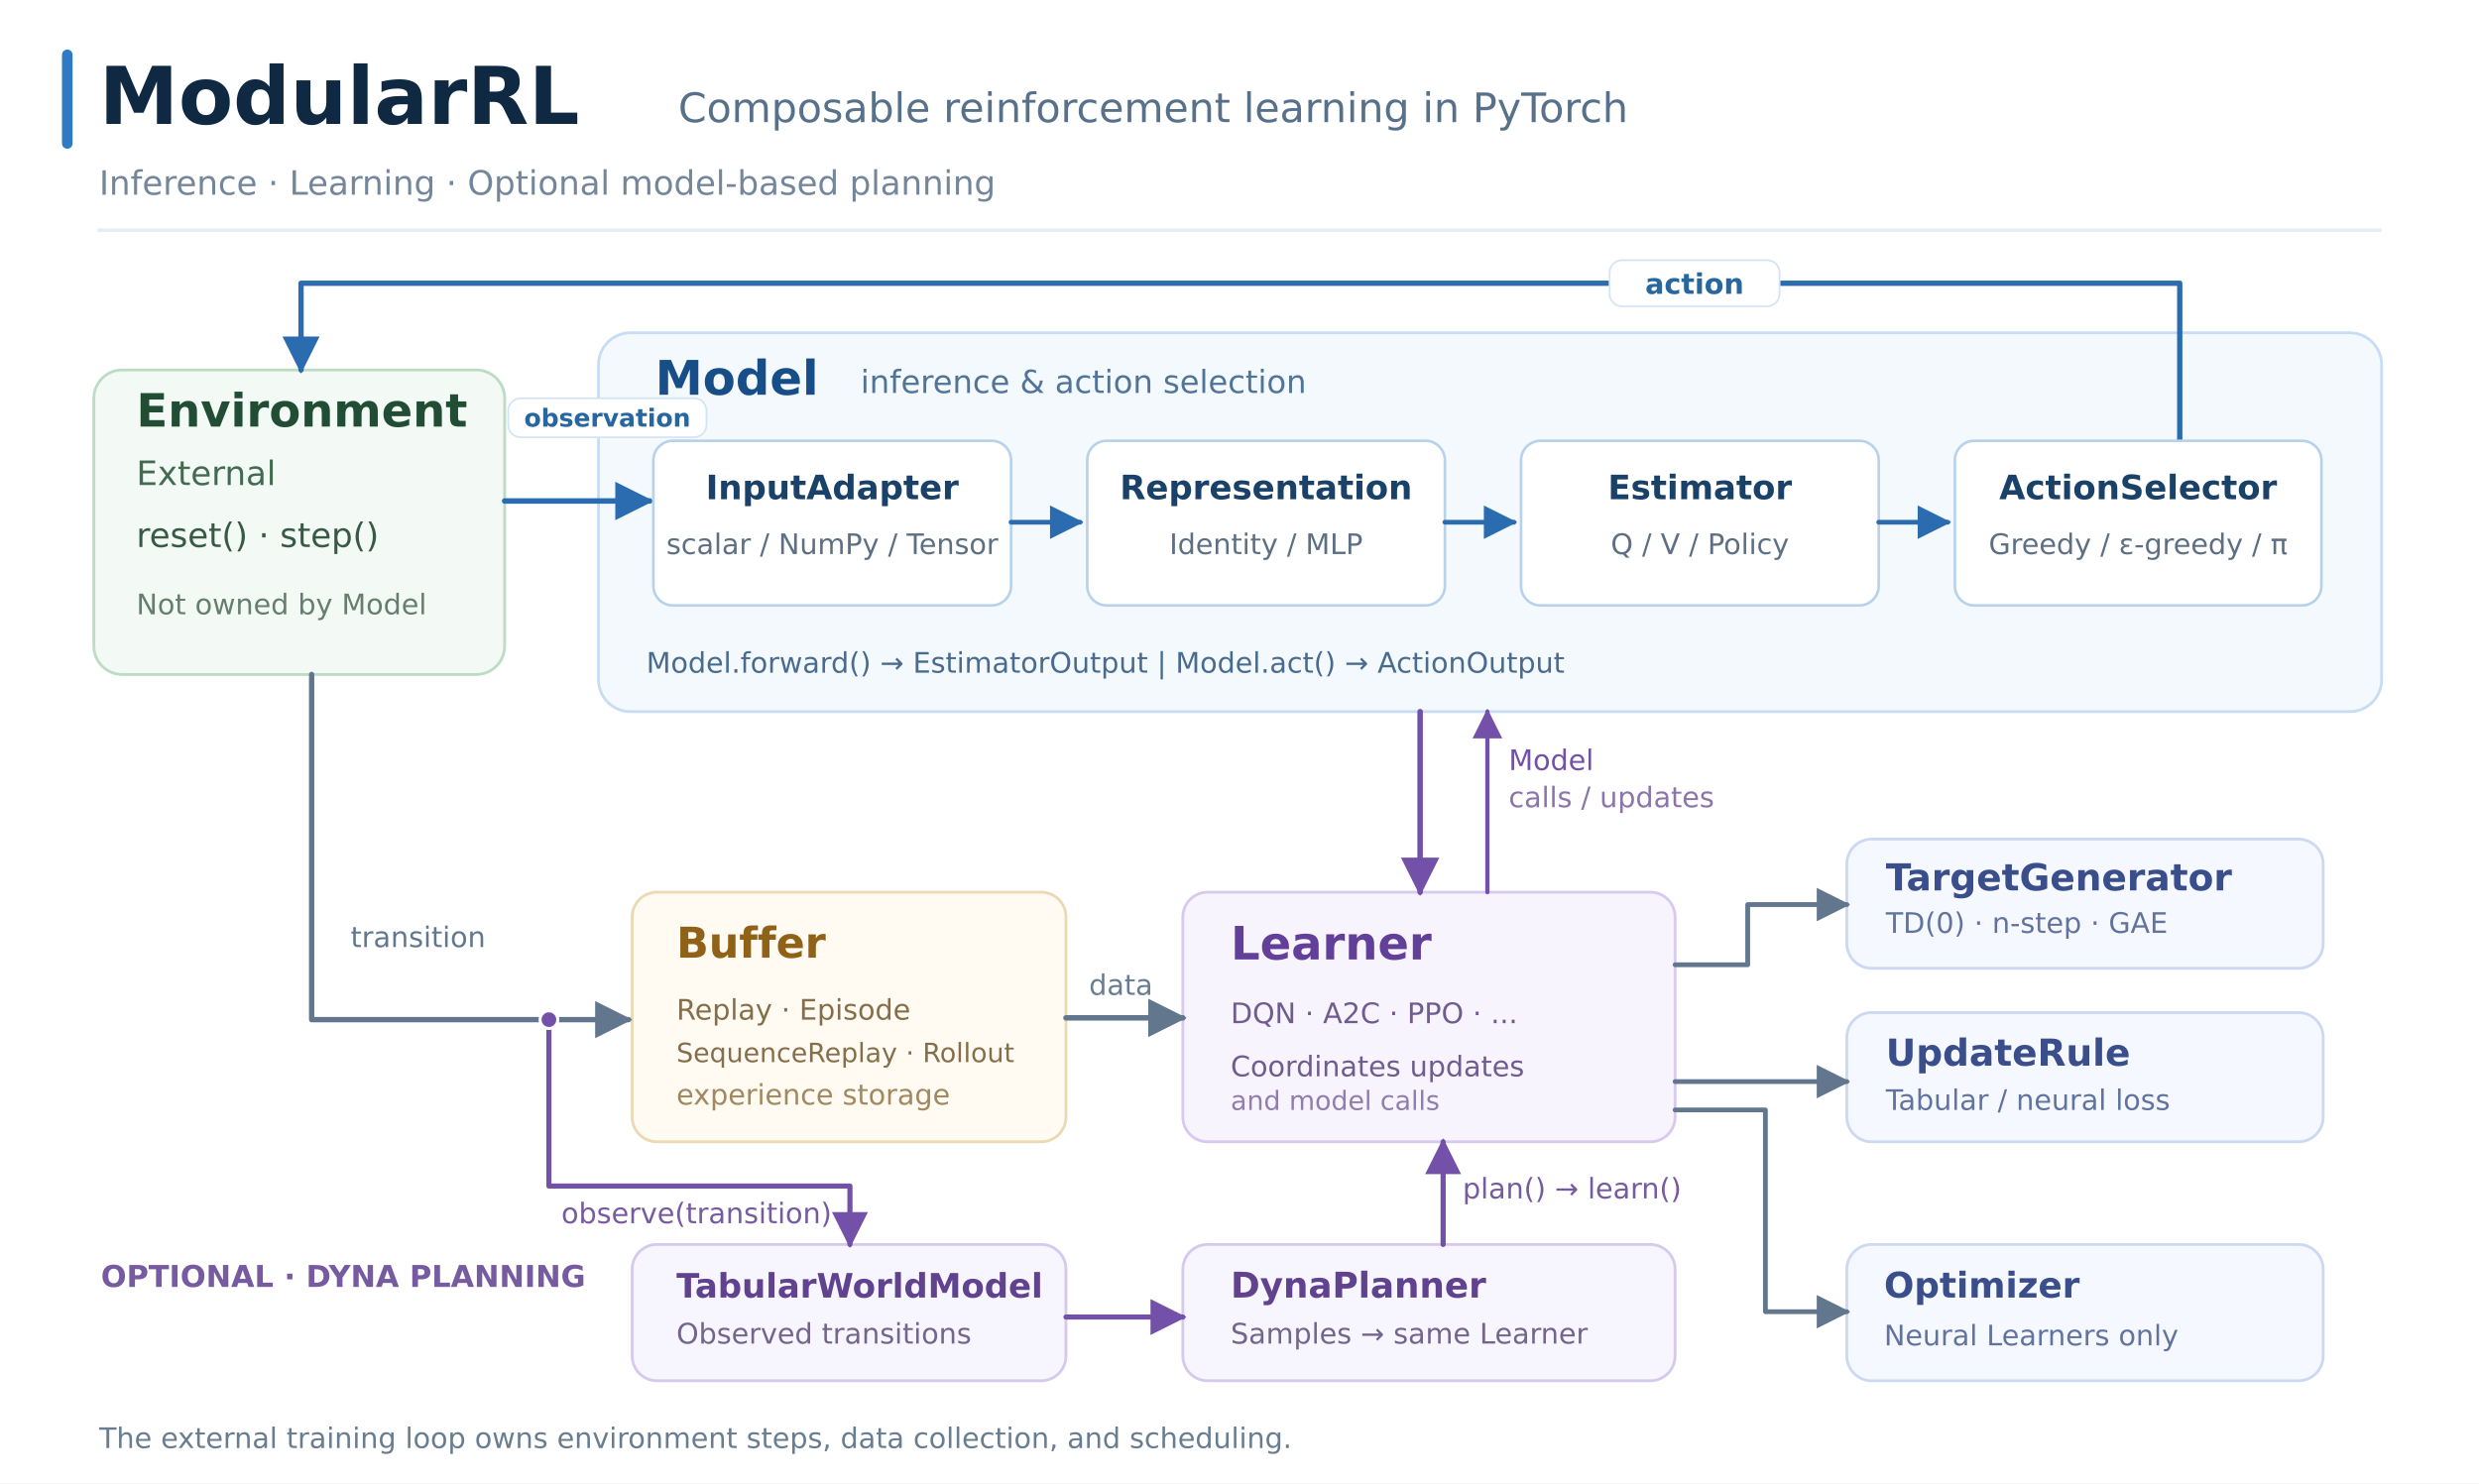
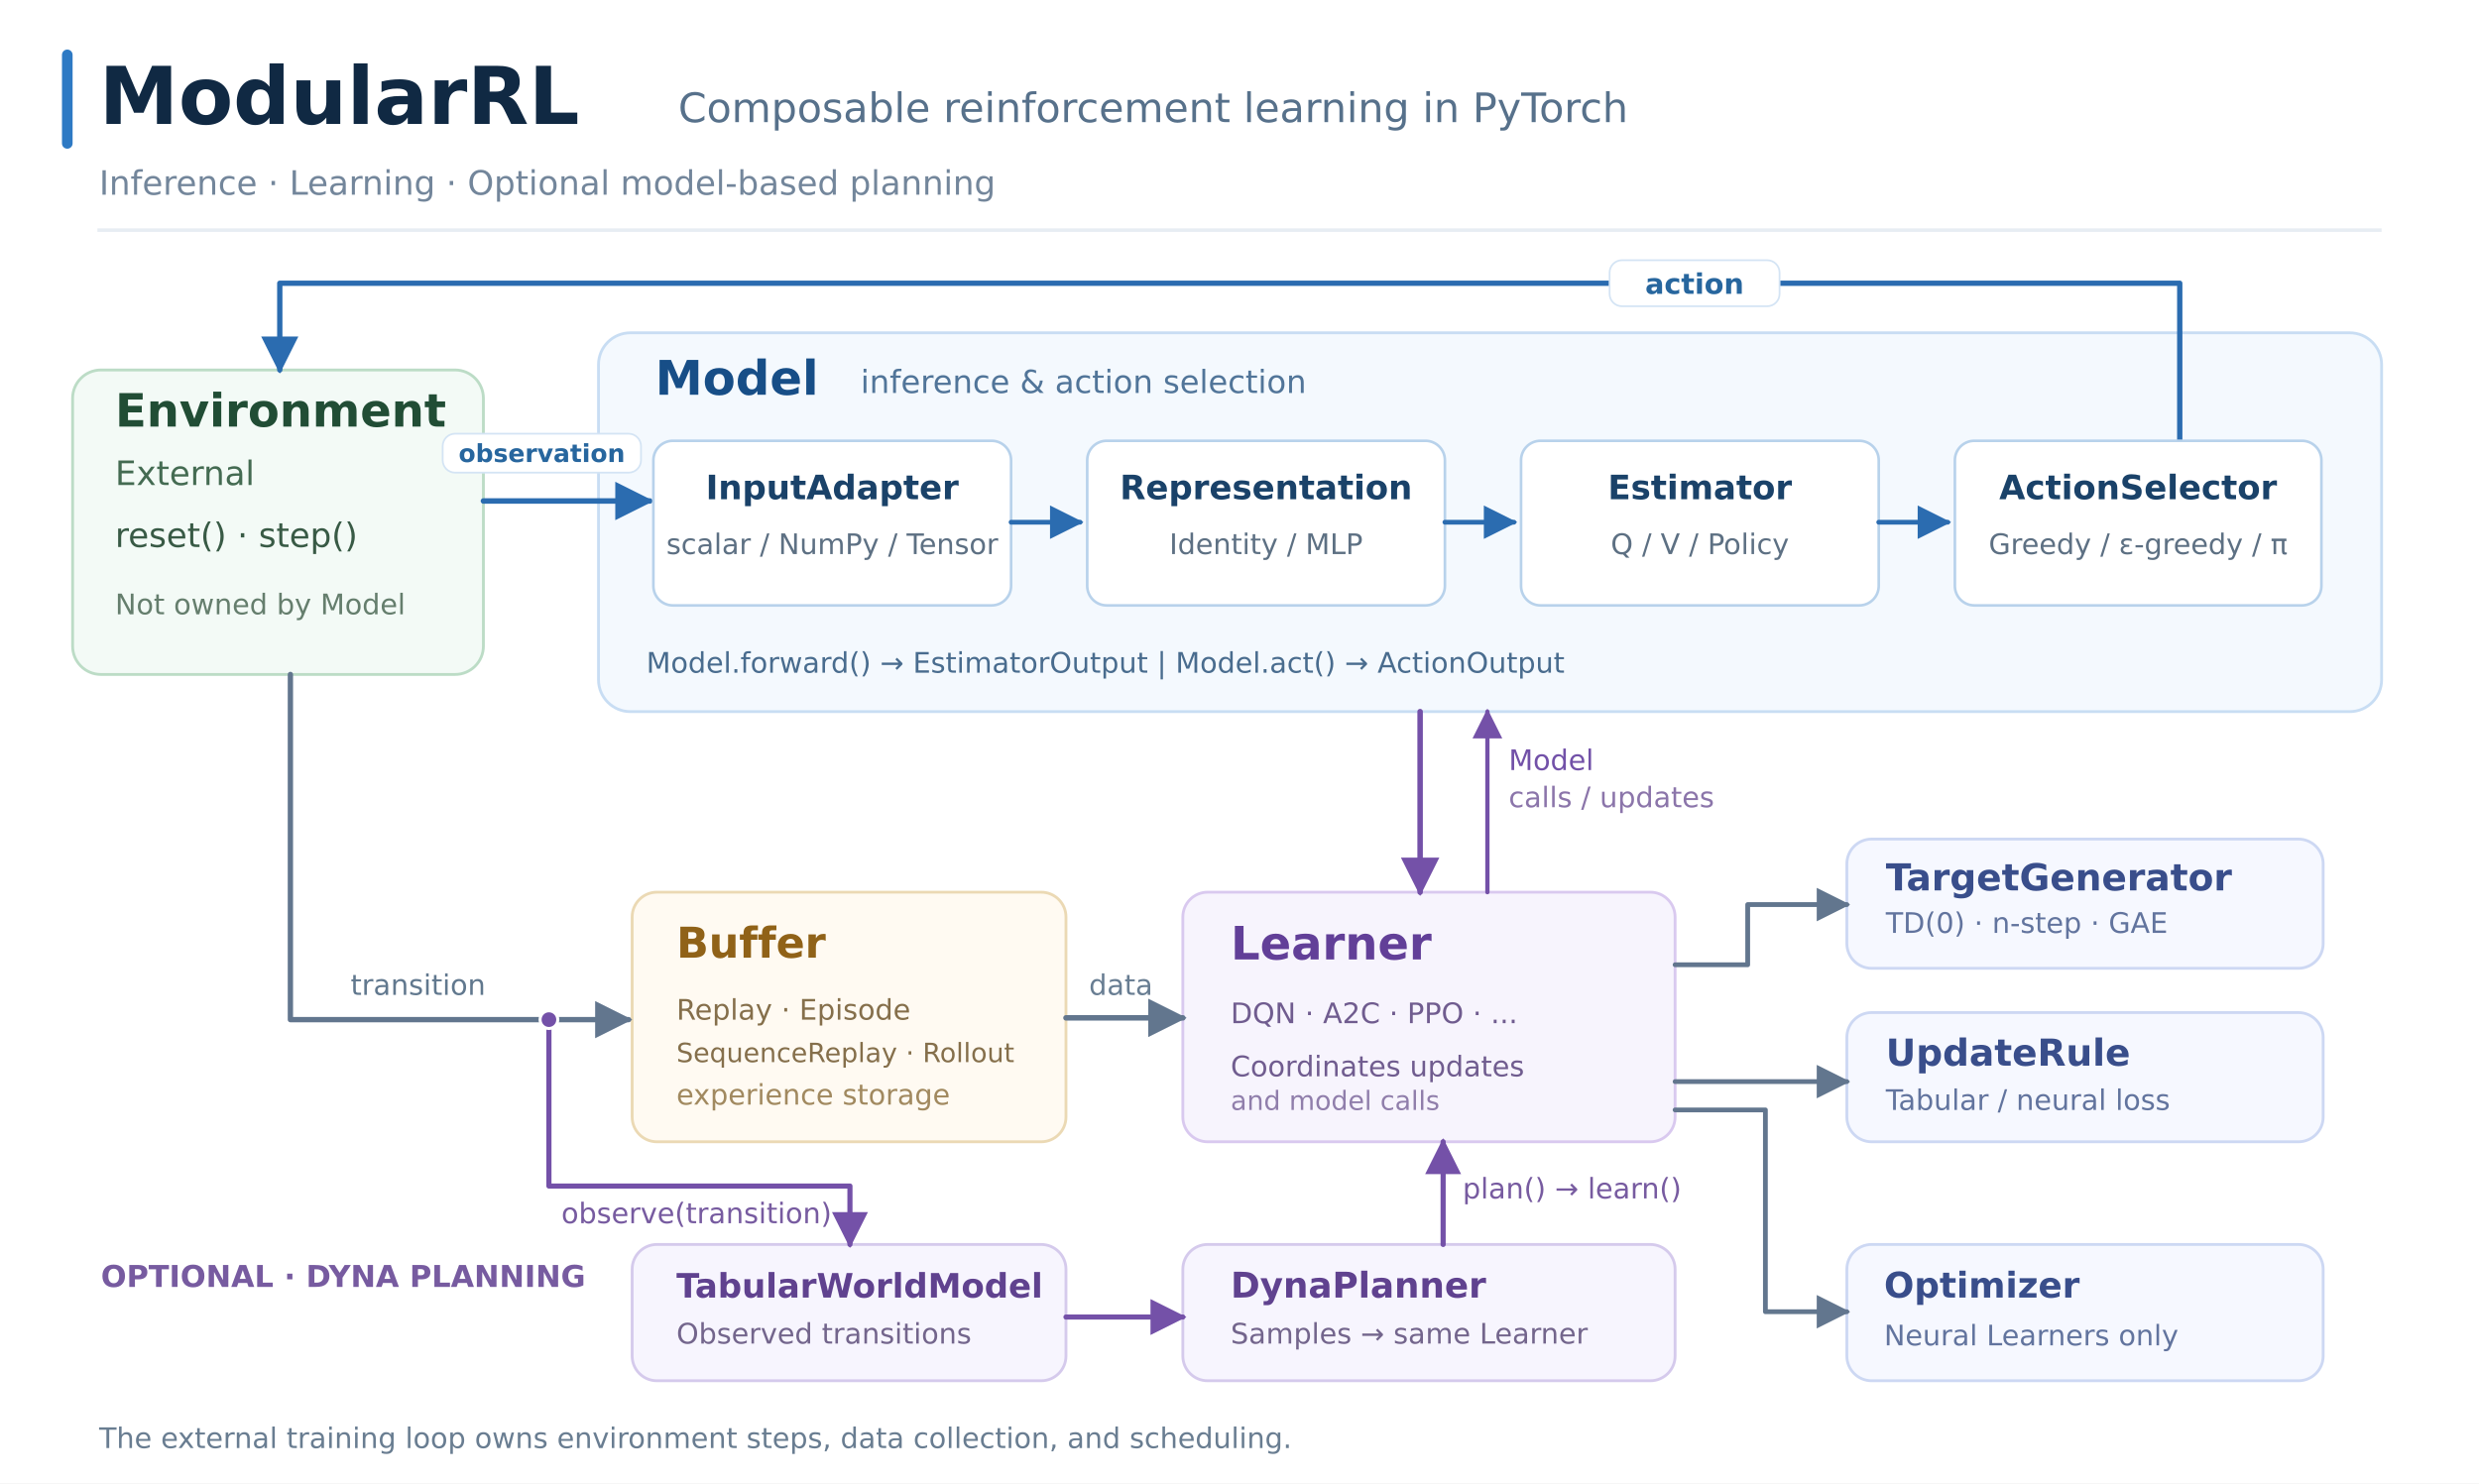
<svg xmlns="http://www.w3.org/2000/svg" width="1400" height="838" viewBox="0 0 1400 838" role="img" aria-labelledby="title desc">
  <defs>
    <marker id="arr" viewBox="0 0 10 10" refX="9" refY="5" markerWidth="7" markerHeight="7" orient="auto-start-reverse">
      <path d="M 0 0 L 10 5 L 0 10 z" fill="#62768e" />
    </marker>
    <marker id="arrAccent" viewBox="0 0 10 10" refX="9" refY="5" markerWidth="7" markerHeight="7" orient="auto-start-reverse">
      <path d="M 0 0 L 10 5 L 0 10 z" fill="#2b6cb0" />
    </marker>
    <marker id="arrPurple" viewBox="0 0 10 10" refX="9" refY="5" markerWidth="7" markerHeight="7" orient="auto-start-reverse">
      <path d="M 0 0 L 10 5 L 0 10 z" fill="#7451a8" />
    </marker>
  </defs>
  <rect x="0" y="0" width="1400" height="838" fill="#ffffff" />
  <rect x="35" y="28" width="6" height="56" rx="3" fill="#2e7ac4" />
  <text x="56" y="70" font-family="DejaVu Sans, Arial, sans-serif" font-size="45" fill="#102943" font-weight="700" text-anchor="start">ModularRL</text>
  <text x="383" y="69" font-family="DejaVu Sans, Arial, sans-serif" font-size="23" fill="#57718b" font-weight="400" text-anchor="start">Composable reinforcement learning in PyTorch</text>
  <text x="56" y="110" font-family="DejaVu Sans, Arial, sans-serif" font-size="19" fill="#73869b" font-weight="400" text-anchor="start">Inference  ·  Learning  ·  Optional model-based planning</text>
  <path d="M 55 130 H 1345" stroke="#e7edf3" stroke-width="2" />
  <g transform="translate(0,34)">
    <rect x="338" y="154" width="1007" height="214" rx="18" fill="#f4f9fe" stroke="#c8ddf3" stroke-width="1.6" />
-     <rect x="53" y="175" width="232" height="172" rx="16" fill="#f3faf6" stroke="#bcdcc6" stroke-width="1.6" />
+     <rect x="41" y="175" width="232" height="172" rx="16" fill="#f3faf6" stroke="#bcdcc6" stroke-width="1.6" />
    <rect x="357" y="470" width="245" height="141" rx="14" fill="#fffaf2" stroke="#ebd9b4" stroke-width="1.6" />
    <rect x="668" y="470" width="278" height="141" rx="14" fill="#f7f4fd" stroke="#d9c9ef" stroke-width="1.6" />
    <rect x="1043" y="440" width="269" height="73" rx="14" fill="#f6f8ff" stroke="#cdd8f3" stroke-width="1.6" />
    <rect x="1043" y="538" width="269" height="73" rx="14" fill="#f6f8ff" stroke="#cdd8f3" stroke-width="1.6" />
    <rect x="1043" y="669" width="269" height="77" rx="14" fill="#f6f8ff" stroke="#cdd8f3" stroke-width="1.6" />
    <rect x="357" y="669" width="245" height="77" rx="14" fill="#f7f5fe" stroke="#d5caec" stroke-width="1.6" />
    <rect x="668" y="669" width="278" height="77" rx="14" fill="#f7f5fe" stroke="#d5caec" stroke-width="1.6" />
-     <path d="M 285 249 L 367 249" fill="none" stroke="#2b6cb0" stroke-width="3.1" stroke-linecap="round" marker-end="url(#arrAccent)" />
-     <path d="M 1231 215 V 126 H 170 V 175" fill="none" stroke="#2b6cb0" stroke-width="3.0" stroke-linejoin="round" stroke-linecap="round" marker-end="url(#arrAccent)" />
-     <path d="M 176 347 V 542 H 355" fill="none" stroke="#62768e" stroke-width="3.0" stroke-linejoin="round" stroke-linecap="round" marker-end="url(#arr)" />
+     <path d="M 273 249 L 367 249" fill="none" stroke="#2b6cb0" stroke-width="3.1" stroke-linecap="round" marker-end="url(#arrAccent)" />
+     <path d="M 1231 215 V 126 H 158 V 175" fill="none" stroke="#2b6cb0" stroke-width="3.0" stroke-linejoin="round" stroke-linecap="round" marker-end="url(#arrAccent)" />
+     <path d="M 164 347 V 542 H 355" fill="none" stroke="#62768e" stroke-width="3.0" stroke-linejoin="round" stroke-linecap="round" marker-end="url(#arr)" />
    <path d="M 802 368 V 470" fill="none" stroke="#7451a8" stroke-width="3.1" stroke-linejoin="round" stroke-linecap="round" marker-end="url(#arrPurple)" />
    <path d="M 840 470 V 368" fill="none" stroke="#7451a8" stroke-width="2.4" stroke-linejoin="round" stroke-linecap="round" marker-end="url(#arrPurple)" />
    <path d="M 602 541 L 668 541" fill="none" stroke="#62768e" stroke-width="3.1" stroke-linecap="round" marker-end="url(#arr)" />
    <path d="M 946 511 H 987 V 477 H 1043" fill="none" stroke="#62768e" stroke-width="2.7" stroke-linejoin="round" stroke-linecap="round" marker-end="url(#arr)" />
    <path d="M 946 577 L 1043 577" fill="none" stroke="#62768e" stroke-width="2.7" stroke-linecap="round" marker-end="url(#arr)" />
    <path d="M 310 542 V 636 H 480 V 669" fill="none" stroke="#7451a8" stroke-width="2.9" stroke-linecap="round" marker-end="url(#arrPurple)" stroke-linejoin="round" />
    <path d="M 602 710 L 668 710" fill="none" stroke="#7451a8" stroke-width="2.9" stroke-linecap="round" marker-end="url(#arrPurple)" />
    <path d="M 815 669 L 815 611" fill="none" stroke="#7451a8" stroke-width="2.9" stroke-linecap="round" marker-end="url(#arrPurple)" />
    <path d="M 946 593 H 997 V 707 H 1043" fill="none" stroke="#62768e" stroke-width="2.7" stroke-linejoin="round" stroke-linecap="round" marker-end="url(#arr)" />
    <circle cx="310" cy="542" r="5" fill="#7451a8" stroke="#ffffff" stroke-width="1.7" />
-     <text x="77" y="207" font-family="DejaVu Sans, Arial, sans-serif" font-size="26" fill="#214d35" font-weight="700" text-anchor="start">Environment</text>
-     <text x="77" y="240" font-family="DejaVu Sans, Arial, sans-serif" font-size="19" fill="#446b52" font-weight="400" text-anchor="start">External</text>
-     <text x="77" y="275" font-family="DejaVu Sans, Arial, sans-serif" font-size="19" fill="#385a45" font-weight="400" text-anchor="start">reset()  ·  step()</text>
-     <text x="77" y="313" font-family="DejaVu Sans, Arial, sans-serif" font-size="16" fill="#657e6d" font-weight="400" text-anchor="start">Not owned by Model</text>
+     <text x="65" y="207" font-family="DejaVu Sans, Arial, sans-serif" font-size="26" fill="#214d35" font-weight="700" text-anchor="start">Environment</text>
+     <text x="65" y="240" font-family="DejaVu Sans, Arial, sans-serif" font-size="19" fill="#446b52" font-weight="400" text-anchor="start">External</text>
+     <text x="65" y="275" font-family="DejaVu Sans, Arial, sans-serif" font-size="19" fill="#385a45" font-weight="400" text-anchor="start">reset()  ·  step()</text>
+     <text x="65" y="313" font-family="DejaVu Sans, Arial, sans-serif" font-size="16" fill="#657e6d" font-weight="400" text-anchor="start">Not owned by Model</text>
    <text x="370" y="189" font-family="DejaVu Sans, Arial, sans-serif" font-size="27" fill="#174e87" font-weight="700" text-anchor="start">Model</text>
    <text x="486" y="188" font-family="DejaVu Sans, Arial, sans-serif" font-size="18" fill="#517599" font-weight="400" text-anchor="start">inference &amp; action selection</text>
    <rect x="369" y="215" width="202" height="93" rx="11" fill="#ffffff" stroke="#b8d2eb" stroke-width="1.5" />
    <text x="470.0" y="248" font-family="DejaVu Sans, Arial, sans-serif" font-size="19" fill="#1a4269" font-weight="700" text-anchor="middle">InputAdapter</text>
    <text x="470.0" y="279" font-family="DejaVu Sans, Arial, sans-serif" font-size="16" fill="#5d7083" font-weight="400" text-anchor="middle">scalar / NumPy / Tensor</text>
    <rect x="614" y="215" width="202" height="93" rx="11" fill="#ffffff" stroke="#b8d2eb" stroke-width="1.5" />
    <text x="715.0" y="248" font-family="DejaVu Sans, Arial, sans-serif" font-size="19" fill="#1a4269" font-weight="700" text-anchor="middle">Representation</text>
    <text x="715.0" y="279" font-family="DejaVu Sans, Arial, sans-serif" font-size="16" fill="#5d7083" font-weight="400" text-anchor="middle">Identity / MLP</text>
    <rect x="859" y="215" width="202" height="93" rx="11" fill="#ffffff" stroke="#b8d2eb" stroke-width="1.5" />
    <text x="960.0" y="248" font-family="DejaVu Sans, Arial, sans-serif" font-size="19" fill="#1a4269" font-weight="700" text-anchor="middle">Estimator</text>
    <text x="960.0" y="279" font-family="DejaVu Sans, Arial, sans-serif" font-size="16" fill="#5d7083" font-weight="400" text-anchor="middle">Q / V / Policy</text>
    <rect x="1104" y="215" width="207" height="93" rx="11" fill="#ffffff" stroke="#b8d2eb" stroke-width="1.5" />
    <text x="1207.5" y="248" font-family="DejaVu Sans, Arial, sans-serif" font-size="19" fill="#1a4269" font-weight="700" text-anchor="middle">ActionSelector</text>
    <text x="1207.5" y="279" font-family="DejaVu Sans, Arial, sans-serif" font-size="16" fill="#5d7083" font-weight="400" text-anchor="middle">Greedy / ε-greedy / π</text>
    <path d="M 571 261 L 610 261" fill="none" stroke="#2b6cb0" stroke-width="2.7" stroke-linecap="round" marker-end="url(#arrAccent)" />
    <path d="M 816 261 L 855 261" fill="none" stroke="#2b6cb0" stroke-width="2.7" stroke-linecap="round" marker-end="url(#arrAccent)" />
    <path d="M 1061 261 L 1100 261" fill="none" stroke="#2b6cb0" stroke-width="2.7" stroke-linecap="round" marker-end="url(#arrAccent)" />
    <text x="365" y="346" font-family="DejaVu Sans, Arial, sans-serif" font-size="16" fill="#496c8e" font-weight="400" text-anchor="start">Model.forward() → EstimatorOutput    |    Model.act() → ActionOutput</text>
-     <rect x="287" y="191" width="112" height="22" rx="7" fill="#ffffff" stroke="#d4e4f4" stroke-width="1" />
-     <text x="343" y="207" font-family="DejaVu Sans, Arial, sans-serif" font-size="14" fill="#27669e" font-weight="700" text-anchor="middle">observation</text>
+     <rect x="250" y="211" width="112" height="22" rx="7" fill="#ffffff" stroke="#d4e4f4" stroke-width="1" />
+     <text x="306" y="227" font-family="DejaVu Sans, Arial, sans-serif" font-size="14" fill="#27669e" font-weight="700" text-anchor="middle">observation</text>
    <rect x="909" y="113" width="96" height="26" rx="7" fill="#ffffff" stroke="#d4e4f4" stroke-width="1" />
    <text x="957" y="132" font-family="DejaVu Sans, Arial, sans-serif" font-size="16" fill="#27669e" font-weight="700" text-anchor="middle">action</text>
    <text x="382" y="507" font-family="DejaVu Sans, Arial, sans-serif" font-size="24" fill="#906218" font-weight="700" text-anchor="start">Buffer</text>
    <text x="382" y="542" font-family="DejaVu Sans, Arial, sans-serif" font-size="16" fill="#856f4b" font-weight="400" text-anchor="start">Replay · Episode</text>
    <text x="382" y="566" font-family="DejaVu Sans, Arial, sans-serif" font-size="15" fill="#856f4b" font-weight="400" text-anchor="start">SequenceReplay · Rollout</text>
    <text x="382" y="590" font-family="DejaVu Sans, Arial, sans-serif" font-size="16" fill="#a1895f" font-weight="400" text-anchor="start">experience storage</text>
    <text x="695" y="508" font-family="DejaVu Sans, Arial, sans-serif" font-size="26" fill="#623f98" font-weight="700" text-anchor="start">Learner</text>
    <text x="695" y="544" font-family="DejaVu Sans, Arial, sans-serif" font-size="16" fill="#705c8f" font-weight="400" text-anchor="start">DQN · A2C · PPO · ...</text>
    <text x="695" y="574" font-family="DejaVu Sans, Arial, sans-serif" font-size="16" fill="#705c8f" font-weight="400" text-anchor="start">Coordinates updates</text>
    <text x="695" y="593" font-family="DejaVu Sans, Arial, sans-serif" font-size="15" fill="#907eab" font-weight="400" text-anchor="start">and model calls</text>
    <text x="1065" y="469" font-family="DejaVu Sans, Arial, sans-serif" font-size="21" fill="#394e8b" font-weight="700" text-anchor="start">TargetGenerator</text>
    <text x="1065" y="493" font-family="DejaVu Sans, Arial, sans-serif" font-size="16" fill="#62749e" font-weight="400" text-anchor="start">TD(0) · n-step · GAE</text>
    <text x="1065" y="568" font-family="DejaVu Sans, Arial, sans-serif" font-size="21" fill="#394e8b" font-weight="700" text-anchor="start">UpdateRule</text>
    <text x="1065" y="593" font-family="DejaVu Sans, Arial, sans-serif" font-size="16" fill="#62749e" font-weight="400" text-anchor="start">Tabular / neural loss</text>
-     <text x="198" y="501" font-family="DejaVu Sans, Arial, sans-serif" font-size="16" fill="#61788e" font-weight="400" text-anchor="start">transition</text>
+     <text x="198" y="528" font-family="DejaVu Sans, Arial, sans-serif" font-size="16" fill="#61788e" font-weight="400" text-anchor="start">transition</text>
    <text x="615" y="528" font-family="DejaVu Sans, Arial, sans-serif" font-size="16" fill="#687d92" font-weight="400" text-anchor="start">data</text>
    <text x="852" y="401" font-family="DejaVu Sans, Arial, sans-serif" font-size="16" fill="#7251a8" font-weight="400" text-anchor="start">Model</text>
    <text x="852" y="422" font-family="DejaVu Sans, Arial, sans-serif" font-size="16" fill="#8b75aa" font-weight="400" text-anchor="start">calls / updates</text>
    <text x="57" y="693" font-family="DejaVu Sans, Arial, sans-serif" font-size="17" fill="#775ba0" font-weight="700" text-anchor="start">OPTIONAL  ·  DYNA PLANNING</text>
    <text x="382" y="699" font-family="DejaVu Sans, Arial, sans-serif" font-size="19" fill="#60428f" font-weight="700" text-anchor="start">TabularWorldModel</text>
    <text x="382" y="725" font-family="DejaVu Sans, Arial, sans-serif" font-size="16" fill="#73658c" font-weight="400" text-anchor="start">Observed transitions</text>
    <text x="695" y="699" font-family="DejaVu Sans, Arial, sans-serif" font-size="20" fill="#60428f" font-weight="700" text-anchor="start">DynaPlanner</text>
    <text x="695" y="725" font-family="DejaVu Sans, Arial, sans-serif" font-size="16" fill="#73658c" font-weight="400" text-anchor="start">Samples → same Learner</text>
    <text x="1064" y="699" font-family="DejaVu Sans, Arial, sans-serif" font-size="20" fill="#394e8b" font-weight="700" text-anchor="start">Optimizer</text>
    <text x="1064" y="726" font-family="DejaVu Sans, Arial, sans-serif" font-size="16" fill="#62749e" font-weight="400" text-anchor="start">Neural Learners only</text>
    <text x="317" y="657" font-family="DejaVu Sans, Arial, sans-serif" font-size="16" fill="#775ba0" font-weight="400" text-anchor="start">observe(transition)</text>
    <text x="826" y="643" font-family="DejaVu Sans, Arial, sans-serif" font-size="16" fill="#775ba0" font-weight="400" text-anchor="start">plan() → learn()</text>
    <text x="56" y="784" font-family="DejaVu Sans, Arial, sans-serif" font-size="16" fill="#697d91" font-weight="400" text-anchor="start">The external training loop owns environment steps, data collection, and scheduling.</text>
  </g>
</svg>
